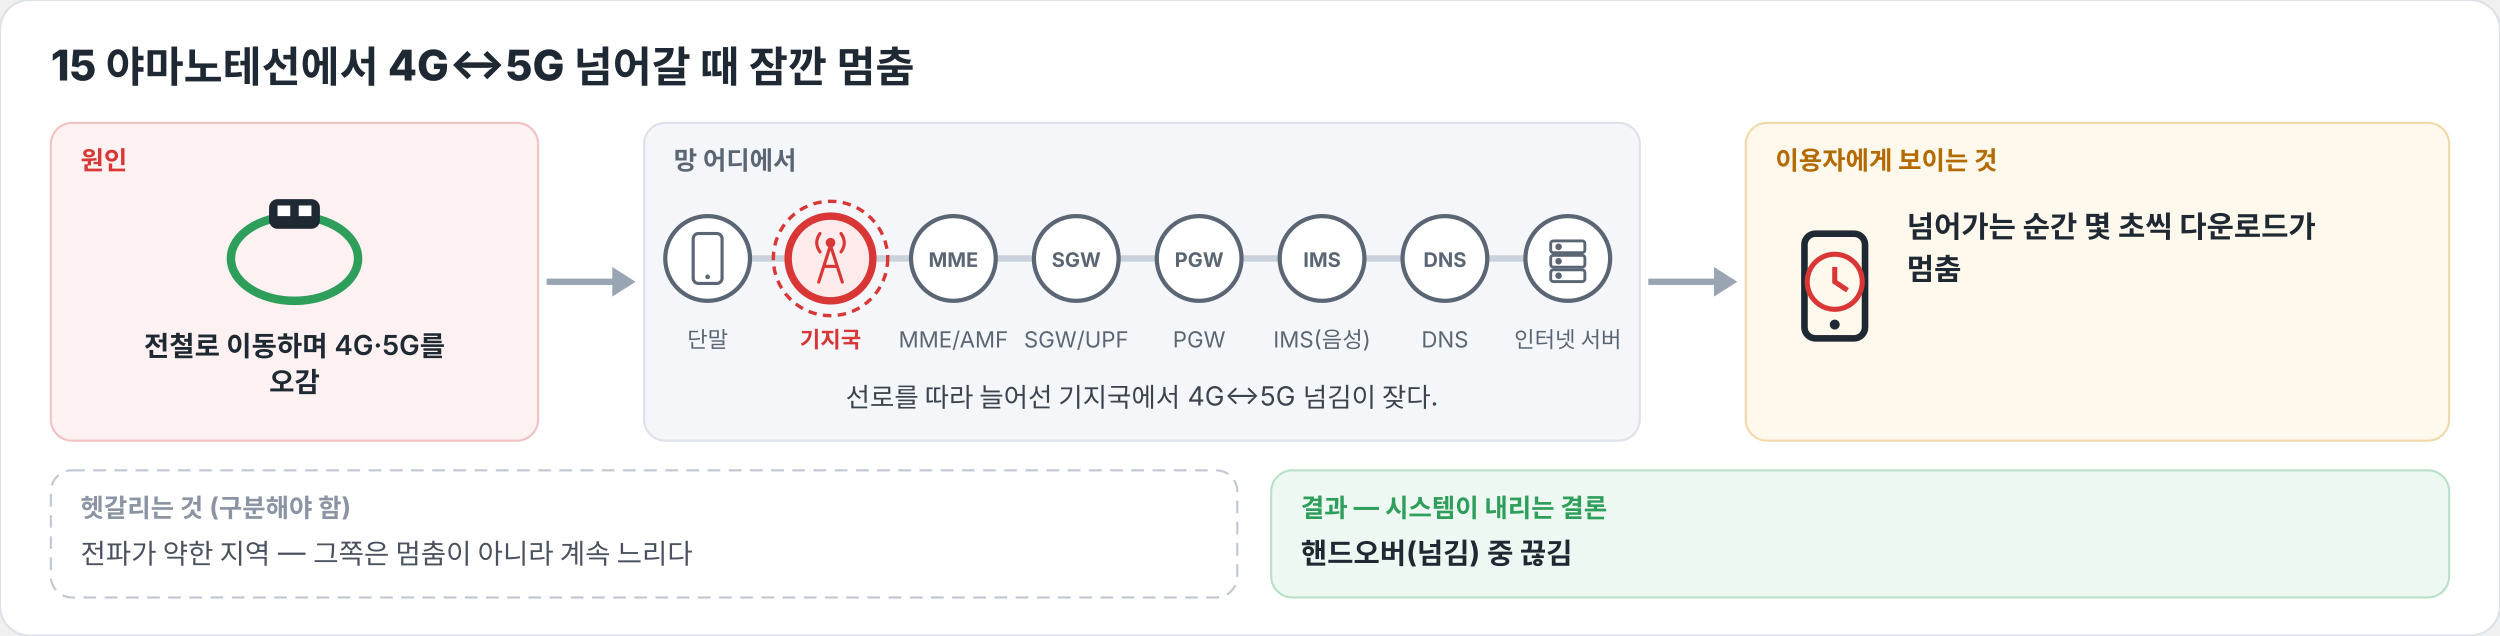
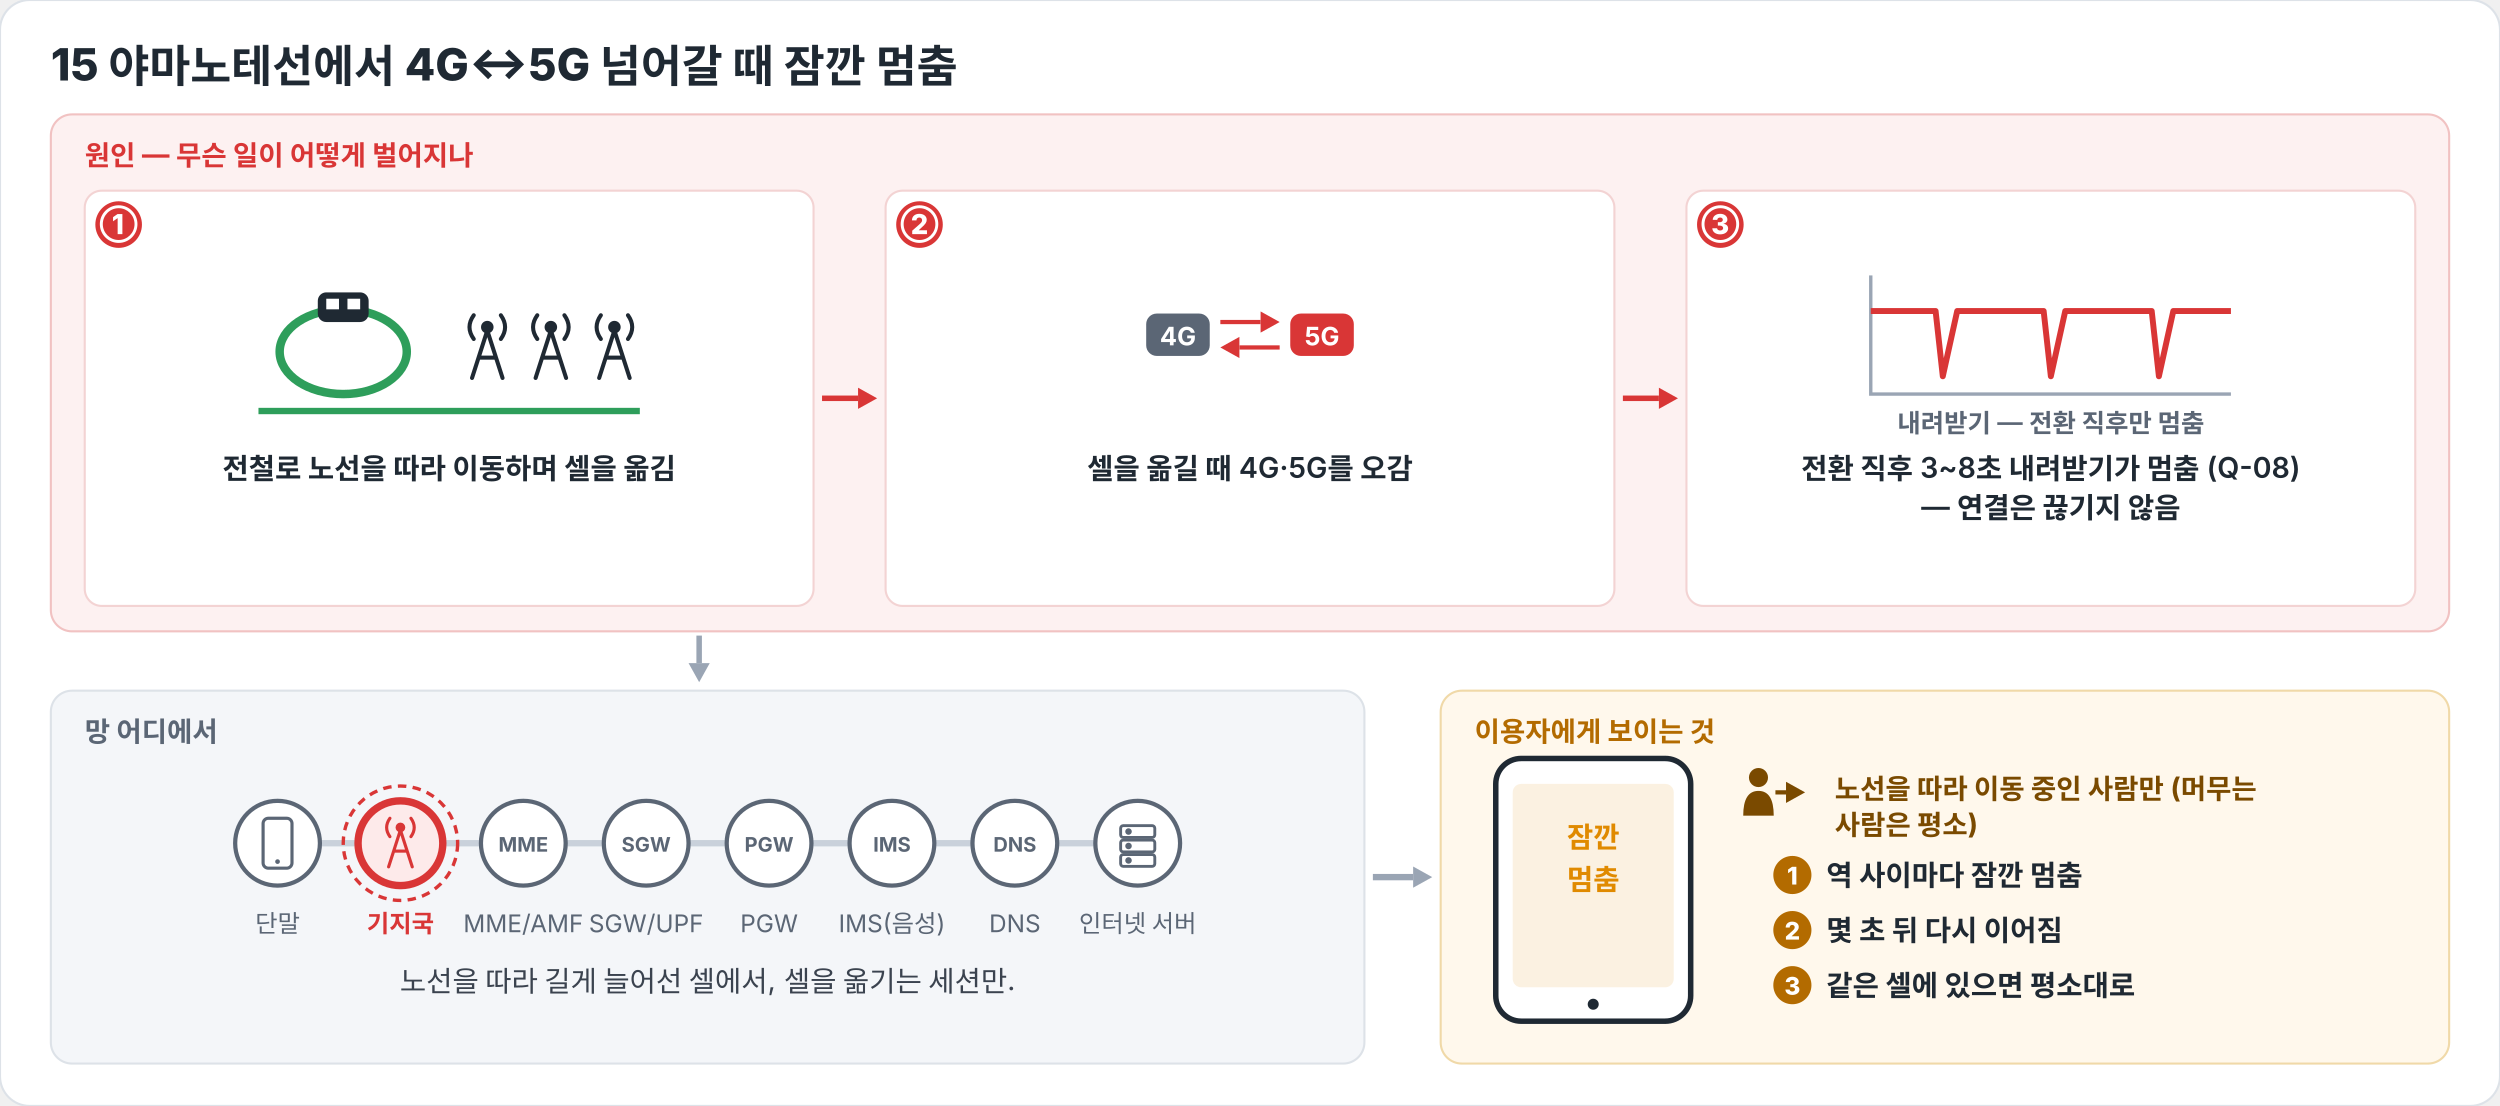
- <svg xmlns="http://www.w3.org/2000/svg" viewBox="0 0 1180 300" width="1180" height="300" font-family="-apple-system,'Apple SD Gothic Neo','Hiragino Sans',sans-serif">
-   <rect width="1180" height="300" rx="14" fill="#fff" stroke="#dde2e8" />
-   <text x="24" y="38" font-size="20" font-weight="800" fill="#1f2933">15  야마노테선에서 4G↔5G 넘어갈 때 잠깐 멈춤</text>
-   <rect x="24" y="58" width="230" height="150" rx="10" fill="#fdf1f1" stroke="#f1c2c2" />
-   <text x="38" y="80" font-size="12" font-weight="700" fill="#d93636">원인</text>
-   <g transform="translate(139,122)">
+ <svg xmlns="http://www.w3.org/2000/svg" viewBox="0 0 1180 522" width="1180" height="522" font-family="-apple-system,'Apple SD Gothic Neo','Hiragino Sans',sans-serif">
+   <rect width="1180" height="522" rx="14" fill="#fff" stroke="#dde2e8" />
+   <text x="24" y="38" font-size="21" font-weight="800" fill="#1f2933">15  야마노테선에서 4G↔5G 넘어갈 때 잠깐 멈춤</text>
+   <rect x="24" y="54" width="1132" height="244" rx="10" fill="#fdf1f1" stroke="#f1c2c2" />
+   <text x="40" y="78" font-size="13" font-weight="700" fill="#d93636">원인 — 무슨 일이 어떻게 벌어지나</text>
+   <rect x="40.0" y="90" width="344.0" height="196" rx="8" fill="#fff" stroke="#f3d3d3" />
+   <circle cx="56.0" cy="106" r="11" fill="#d93636" />
+   <text x="56.0" y="110.5" font-size="13" fill="#fff" font-weight="800" text-anchor="middle">①</text>
+   <g transform="translate(162.0,166)">
    <ellipse rx="30" ry="20" fill="none" stroke="#2e9e5b" stroke-width="4" />
    <rect x="-12" y="-28" width="24" height="14" rx="4" fill="#1f2933" />
    <rect x="-8" y="-25" width="6" height="5" fill="#fff" />
    <rect x="2" y="-25" width="6" height="5" fill="#fff" />
  </g>
-   <text x="139" y="168" font-size="13" fill="#1f2933" font-weight="600" text-anchor="middle">전철로 이동하며 4G·5G를</text>
-   <text x="139" y="185" font-size="13" fill="#1f2933" font-weight="600" text-anchor="middle">오감</text>
-   <line x1="258" y1="133" x2="292" y2="133" stroke="#9aa5b4" stroke-width="3" />
-   <polygon points="300,133 289,126 289,140" fill="#9aa5b4" />
-   <rect x="304" y="58" width="470" height="150" rx="10" fill="#f4f6f9" stroke="#dde2e8" />
-   <text x="318" y="80" font-size="12" font-weight="700" fill="#5b6675">망 어디에서</text>
-   <line x1="334" y1="122" x2="740" y2="122" stroke="#c9d1db" stroke-width="3" />
-   <circle cx="334" cy="122" r="20" fill="#fff" stroke="#5b6675" stroke-width="2" />
-   <g transform="translate(334,122) scale(0.62)">
+   <g transform="translate(230.0,164) scale(0.8)" stroke="#1f2933" stroke-width="2.4" fill="none" stroke-linecap="round">
+     <path d="M-9,18 L0,-10 L9,18 M-5,6 L5,6" />
+     <circle cx="0" cy="-12" r="2.5" fill="#1f2933" />
+     <path d="M-8,-19 Q-13,-12 -8,-5 M8,-19 Q13,-12 8,-5" />
+   </g>
+   <g transform="translate(260.0,164) scale(0.8)" stroke="#1f2933" stroke-width="2.4" fill="none" stroke-linecap="round">
+     <path d="M-9,18 L0,-10 L9,18 M-5,6 L5,6" />
+     <circle cx="0" cy="-12" r="2.5" fill="#1f2933" />
+     <path d="M-8,-19 Q-13,-12 -8,-5 M8,-19 Q13,-12 8,-5" />
+   </g>
+   <g transform="translate(290.0,164) scale(0.8)" stroke="#1f2933" stroke-width="2.4" fill="none" stroke-linecap="round">
+     <path d="M-9,18 L0,-10 L9,18 M-5,6 L5,6" />
+     <circle cx="0" cy="-12" r="2.5" fill="#1f2933" />
+     <path d="M-8,-19 Q-13,-12 -8,-5 M8,-19 Q13,-12 8,-5" />
+   </g>
+   <line x1="122.0" y1="194" x2="302.0" y2="194" stroke="#2e9e5b" stroke-width="3" />
+   <text x="212.0" y="226" font-size="13.5" fill="#1f2933" font-weight="600" text-anchor="middle">전철로 노선을 따라 이동하며 셀을 옮김</text>
+   <line x1="388.0" y1="188" x2="405.0" y2="188.0" stroke="#d93636" stroke-width="2.6" />
+   <polygon points="414.0,188 405.0,183.0 405.0,193.0" fill="#d93636" />
+   <rect x="418.0" y="90" width="344.0" height="196" rx="8" fill="#fff" stroke="#f3d3d3" />
+   <circle cx="434.0" cy="106" r="11" fill="#d93636" />
+   <text x="434.0" y="110.5" font-size="13" fill="#fff" font-weight="800" text-anchor="middle">②</text>
+   <g transform="translate(556.0,158)">
+     <rect x="-15" y="-10" width="30" height="20" rx="5" fill="#5b6675" />
+     <text y="5" text-anchor="middle" font-size="12" font-weight="700" fill="#fff">4G</text>
+   </g>
+   <line x1="576.0" y1="152" x2="595.0" y2="152.0" stroke="#d93636" stroke-width="2" />
+   <polygon points="604.0,152 595.0,147.0 595.0,157.0" fill="#d93636" />
+   <line x1="604.0" y1="164" x2="585.0" y2="164.0" stroke="#d93636" stroke-width="2" />
+   <polygon points="576.0,164 585.0,169.0 585.0,159.0" fill="#d93636" />
+   <g transform="translate(624.0,158)">
+     <rect x="-15" y="-10" width="30" height="20" rx="5" fill="#d93636" />
+     <text y="5" text-anchor="middle" font-size="12" font-weight="700" fill="#fff">5G</text>
+   </g>
+   <text x="590.0" y="226" font-size="13.5" fill="#1f2933" font-weight="600" text-anchor="middle">셀을 옮길 때 4G·5G를 오감</text>
+   <line x1="766.0" y1="188" x2="783.0" y2="188.0" stroke="#d93636" stroke-width="2.6" />
+   <polygon points="792.0,188 783.0,183.0 783.0,193.0" fill="#d93636" />
+   <rect x="796.0" y="90" width="344.0" height="196" rx="8" fill="#fff" stroke="#f3d3d3" />
+   <circle cx="812.0" cy="106" r="11" fill="#d93636" />
+   <text x="812.0" y="110.5" font-size="13" fill="#fff" font-weight="800" text-anchor="middle">③</text>
+   <path d="M883.0,130.0 L883.0,186.0 L1053.0,186.0" fill="none" stroke="#9aa5b4" stroke-width="1.6" />
+   <path d="M883.0,146.8 L913.6,146.8 L917.0,177.6 L923.8,146.8 L964.6,146.8 L968.0,177.6 L974.8,146.8 L1015.6,146.8 L1019.0,177.6 L1025.8,146.8 L1053.0,146.8" fill="none" stroke="#d93636" stroke-width="2.8" stroke-linejoin="round" />
+   <text x="968.0" y="204" font-size="12" fill="#5b6675" font-weight="600" text-anchor="middle">내려받기 — 전환 직후만 멈춤</text>
+   <text x="968.0" y="226" font-size="13.5" fill="#1f2933" font-weight="600" text-anchor="middle">전환 직후 3~8초 내려받기가 멈춤 (Q-08)</text>
+   <text x="968.0" y="244" font-size="13.5" fill="#1f2933" font-weight="600" text-anchor="middle">— 연결은 끊기지 않음</text>
+   <line x1="330" y1="300" x2="330.0" y2="313.0" stroke="#9aa5b4" stroke-width="2.6" />
+   <polygon points="330,322 335.0,313.0 325.0,313.0" fill="#9aa5b4" />
+   <rect x="24" y="326" width="620" height="176" rx="10" fill="#f4f6f9" stroke="#dde2e8" />
+   <text x="40" y="350" font-size="13" font-weight="700" fill="#5b6675">망 어디에서</text>
+   <line x1="131" y1="398" x2="537" y2="398" stroke="#c9d1db" stroke-width="3" />
+   <circle cx="131" cy="398" r="20" fill="#fff" stroke="#5b6675" stroke-width="2" />
+   <g transform="translate(131,398) scale(0.62)">
    <rect x="-11" y="-19" width="22" height="38" rx="4" fill="none" stroke="#5b6675" stroke-width="2.4" />
    <circle cx="0" cy="14" r="1.8" fill="#5b6675" />
  </g>
-   <text x="334" y="164" text-anchor="middle" font-size="10.5" fill="#5b6675" font-weight="400">단말</text>
-   <circle cx="392" cy="122" r="20" fill="#fdeaea" stroke="#d93636" stroke-width="3.5" />
-   <g transform="translate(392,122) scale(0.62)" stroke="#d93636" stroke-width="2.4" fill="none" stroke-linecap="round">
+   <text x="131" y="440" text-anchor="middle" font-size="11.5" fill="#5b6675" font-weight="400">단말</text>
+   <circle cx="189" cy="398" r="20" fill="#fdeaea" stroke="#d93636" stroke-width="3.5" />
+   <g transform="translate(189,398) scale(0.62)" stroke="#d93636" stroke-width="2.4" fill="none" stroke-linecap="round">
    <path d="M-9,18 L0,-10 L9,18 M-5,6 L5,6" />
    <circle cx="0" cy="-12" r="2.5" fill="#d93636" />
    <path d="M-8,-19 Q-13,-12 -8,-5 M8,-19 Q13,-12 8,-5" />
  </g>
-   <text x="392" y="164" text-anchor="middle" font-size="10.5" fill="#d93636" font-weight="700">기지국</text>
-   <circle cx="392" cy="122" r="27" fill="none" stroke="#d93636" stroke-width="1.6" stroke-dasharray="4 3" />
-   <circle cx="450" cy="122" r="20" fill="#fff" stroke="#5b6675" stroke-width="2" />
-   <text x="450" y="126" text-anchor="middle" font-size="9.5" font-weight="700" fill="#5b6675">MME</text>
-   <text x="450" y="164" text-anchor="middle" font-size="10.5" fill="#5b6675" font-weight="400">MME/AMF</text>
-   <circle cx="508" cy="122" r="20" fill="#fff" stroke="#5b6675" stroke-width="2" />
-   <text x="508" y="126" text-anchor="middle" font-size="9.5" font-weight="700" fill="#5b6675">SGW</text>
-   <text x="508" y="164" text-anchor="middle" font-size="10.5" fill="#5b6675" font-weight="400">SGW/UPF</text>
-   <circle cx="566" cy="122" r="20" fill="#fff" stroke="#5b6675" stroke-width="2" />
-   <text x="566" y="126" text-anchor="middle" font-size="9.5" font-weight="700" fill="#5b6675">PGW</text>
-   <text x="566" y="164" text-anchor="middle" font-size="10.5" fill="#5b6675" font-weight="400">PGW</text>
-   <circle cx="624" cy="122" r="20" fill="#fff" stroke="#5b6675" stroke-width="2" />
-   <text x="624" y="126" text-anchor="middle" font-size="9.5" font-weight="700" fill="#5b6675">IMS</text>
-   <text x="624" y="164" text-anchor="middle" font-size="10.5" fill="#5b6675" font-weight="400">IMS(음성)</text>
-   <circle cx="682" cy="122" r="20" fill="#fff" stroke="#5b6675" stroke-width="2" />
-   <text x="682" y="126" text-anchor="middle" font-size="9.5" font-weight="700" fill="#5b6675">DNS</text>
-   <text x="682" y="164" text-anchor="middle" font-size="10.5" fill="#5b6675" font-weight="400">DNS</text>
-   <circle cx="740" cy="122" r="20" fill="#fff" stroke="#5b6675" stroke-width="2" />
-   <g transform="translate(740,123) scale(.62)" fill="none" stroke="#5b6675" stroke-width="2.2">
+   <text x="189" y="440" text-anchor="middle" font-size="11.5" fill="#d93636" font-weight="700">기지국</text>
+   <circle cx="189" cy="398" r="27" fill="none" stroke="#d93636" stroke-width="1.6" stroke-dasharray="4 3" />
+   <circle cx="247" cy="398" r="20" fill="#fff" stroke="#5b6675" stroke-width="2" />
+   <text x="247" y="402" text-anchor="middle" font-size="9.5" font-weight="700" fill="#5b6675">MME</text>
+   <text x="247" y="440" text-anchor="middle" font-size="11.5" fill="#5b6675" font-weight="400">MME/AMF</text>
+   <circle cx="305" cy="398" r="20" fill="#fff" stroke="#5b6675" stroke-width="2" />
+   <text x="305" y="402" text-anchor="middle" font-size="9.5" font-weight="700" fill="#5b6675">SGW</text>
+   <text x="305" y="440" text-anchor="middle" font-size="11.5" fill="#5b6675" font-weight="400">SGW/UPF</text>
+   <circle cx="363" cy="398" r="20" fill="#fff" stroke="#5b6675" stroke-width="2" />
+   <text x="363" y="402" text-anchor="middle" font-size="9.5" font-weight="700" fill="#5b6675">PGW</text>
+   <text x="363" y="440" text-anchor="middle" font-size="11.5" fill="#5b6675" font-weight="400">PGW</text>
+   <circle cx="421" cy="398" r="20" fill="#fff" stroke="#5b6675" stroke-width="2" />
+   <text x="421" y="402" text-anchor="middle" font-size="9.5" font-weight="700" fill="#5b6675">IMS</text>
+   <text x="421" y="440" text-anchor="middle" font-size="11.5" fill="#5b6675" font-weight="400">IMS(음성)</text>
+   <circle cx="479" cy="398" r="20" fill="#fff" stroke="#5b6675" stroke-width="2" />
+   <text x="479" y="402" text-anchor="middle" font-size="9.5" font-weight="700" fill="#5b6675">DNS</text>
+   <text x="479" y="440" text-anchor="middle" font-size="11.5" fill="#5b6675" font-weight="400">DNS</text>
+   <circle cx="537" cy="398" r="20" fill="#fff" stroke="#5b6675" stroke-width="2" />
+   <g transform="translate(537,399) scale(.62)" fill="none" stroke="#5b6675" stroke-width="2.2">
    <rect x="-13" y="-15" width="26" height="9" rx="2" />
    <circle cx="-7" cy="-10.5" r="1.4" fill="#5b6675" />
    <rect x="-13" y="-4" width="26" height="9" rx="2" />
    <circle cx="-7" cy="0.5" r="1.4" fill="#5b6675" />
    <rect x="-13" y="7" width="26" height="9" rx="2" />
    <circle cx="-7" cy="11.5" r="1.4" fill="#5b6675" />
  </g>
-   <text x="740" y="164" text-anchor="middle" font-size="10.5" fill="#5b6675" font-weight="400">인터넷 서버</text>
-   <text x="539" y="192" font-size="12.5" fill="#3b434f" font-weight="400" text-anchor="middle">선로를 따라 늘어선 기지국에서 4G↔5G 넘김이 잦다.</text>
-   <line x1="778" y1="133" x2="812" y2="133" stroke="#9aa5b4" stroke-width="3" />
-   <polygon points="820,133 809,126 809,140" fill="#9aa5b4" />
-   <rect x="824" y="58" width="332" height="150" rx="10" fill="#fff8ec" stroke="#f0d9a8" />
-   <text x="838" y="80" font-size="12" font-weight="700" fill="#b36b00">이용자에게 보이는 것</text>
-   <g transform="translate(866,135) scale(1.3)">
-     <rect x="-11" y="-19" width="22" height="38" rx="4" fill="none" stroke="#1f2933" stroke-width="2.4" />
-     <circle cx="0" cy="14" r="1.8" fill="#1f2933" />
+   <text x="537" y="440" text-anchor="middle" font-size="11.5" fill="#5b6675" font-weight="400">인터넷 서버</text>
+   <text x="334" y="468" font-size="13.5" fill="#3b434f" font-weight="400" text-anchor="middle">노선을 따라 길게 늘어선 셀에서, 셀을 옮기는 세션만.</text>
+   <line x1="648" y1="414" x2="667.0" y2="414.0" stroke="#9aa5b4" stroke-width="3" />
+   <polygon points="676,414 667.0,409.0 667.0,419.0" fill="#9aa5b4" />
+   <rect x="680" y="326" width="476" height="176" rx="10" fill="#fff8ec" stroke="#f0d9a8" />
+   <text x="696" y="350" font-size="13" font-weight="700" fill="#b36b00">이용자에게 보이는 것</text>
+   <rect x="706" y="358" width="92" height="124" rx="12" fill="#fff" stroke="#1f2933" stroke-width="2.6" />
+   <rect x="714" y="370" width="76" height="96" rx="4" fill="#e08a00" opacity=".12" />
+   <circle cx="752" cy="474" r="2.6" fill="#1f2933" />
+   <text x="752" y="400" font-size="13.5" fill="#e08a00" font-weight="800" text-anchor="middle">잠깐</text>
+   <text x="752" y="420" font-size="13.5" fill="#e08a00" font-weight="800" text-anchor="middle">멈춤</text>
+   <g transform="translate(830,376) scale(0.9)" fill="#7a4a00">
+     <circle cx="0" cy="-10" r="5" />
+     <path d="M-8,10 Q-8,-3 0,-3 Q8,-3 8,10 Z" />
  </g>
-   <g transform="translate(866,133)" fill="none" stroke="#d93636" stroke-width="2.4">
-     <circle r="13" />
-     <path d="M0,-7 L0,0 L6,4" />
-   </g>
-   <text x="900" y="112" font-size="14" fill="#1f2933" font-weight="700" text-anchor="start">넘어가는 순간 몇 초씩 다운로드가</text>
-   <text x="900" y="132" font-size="14" fill="#1f2933" font-weight="700" text-anchor="start">멈춤</text>
-   <rect x="24" y="222" width="560" height="60" rx="10" fill="#fff" stroke="#bfc7d2" stroke-dasharray="6 4" />
-   <text x="38" y="244" font-size="12" font-weight="700" fill="#8a94a3">헷갈리는 것 (구분해야 함)</text>
-   <text x="38" y="266" font-size="13" fill="#4a5260" font-weight="400" text-anchor="start">전파가 약한 지역 — 그쪽은 멈춤이 아니라 계속 느리다</text>
-   <rect x="600" y="222" width="556" height="60" rx="10" fill="#eef8f2" stroke="#b9e0c8" />
-   <text x="614" y="244" font-size="12" font-weight="700" fill="#2e9e5b">결과 — 시스템이 내리는 결론</text>
-   <text x="614" y="266" font-size="13.5" fill="#1f2933" font-weight="700" text-anchor="start">핸드오버(넘김) 중 끊김</text>
+   <line x1="838" y1="374" x2="843.0" y2="374.0" stroke="#7a4a00" stroke-width="2" />
+   <polygon points="852,374 843.0,369.0 843.0,379.0" fill="#7a4a00" />
+   <text x="866" y="377" font-size="13" fill="#7a4a00" font-weight="700" text-anchor="start">노선을 따라 이동 중인 사람만 (머무는</text>
+   <text x="866" y="394" font-size="13" fill="#7a4a00" font-weight="700" text-anchor="start">사람은 평소)</text>
+   <circle cx="846" cy="413" r="9" fill="#b36b00" />
+   <text x="846" y="417.5" font-size="11.5" fill="#fff" font-weight="800" text-anchor="middle">1</text>
+   <text x="862" y="418" font-size="13.5" fill="#1f2933" font-weight="600" text-anchor="start">역 사이마다 잠깐 멈춤</text>
+   <circle cx="846" cy="439" r="9" fill="#b36b00" />
+   <text x="846" y="443.5" font-size="11.5" fill="#fff" font-weight="800" text-anchor="middle">2</text>
+   <text x="862" y="444" font-size="13.5" fill="#1f2933" font-weight="600" text-anchor="start">몇 초 뒤 다시 이어짐</text>
+   <circle cx="846" cy="465" r="9" fill="#b36b00" />
+   <text x="846" y="469.5" font-size="11.5" fill="#fff" font-weight="800" text-anchor="middle">3</text>
+   <text x="862" y="470" font-size="13.5" fill="#1f2933" font-weight="600" text-anchor="start">같은 셀에 있으면 평소대로</text>
</svg>
